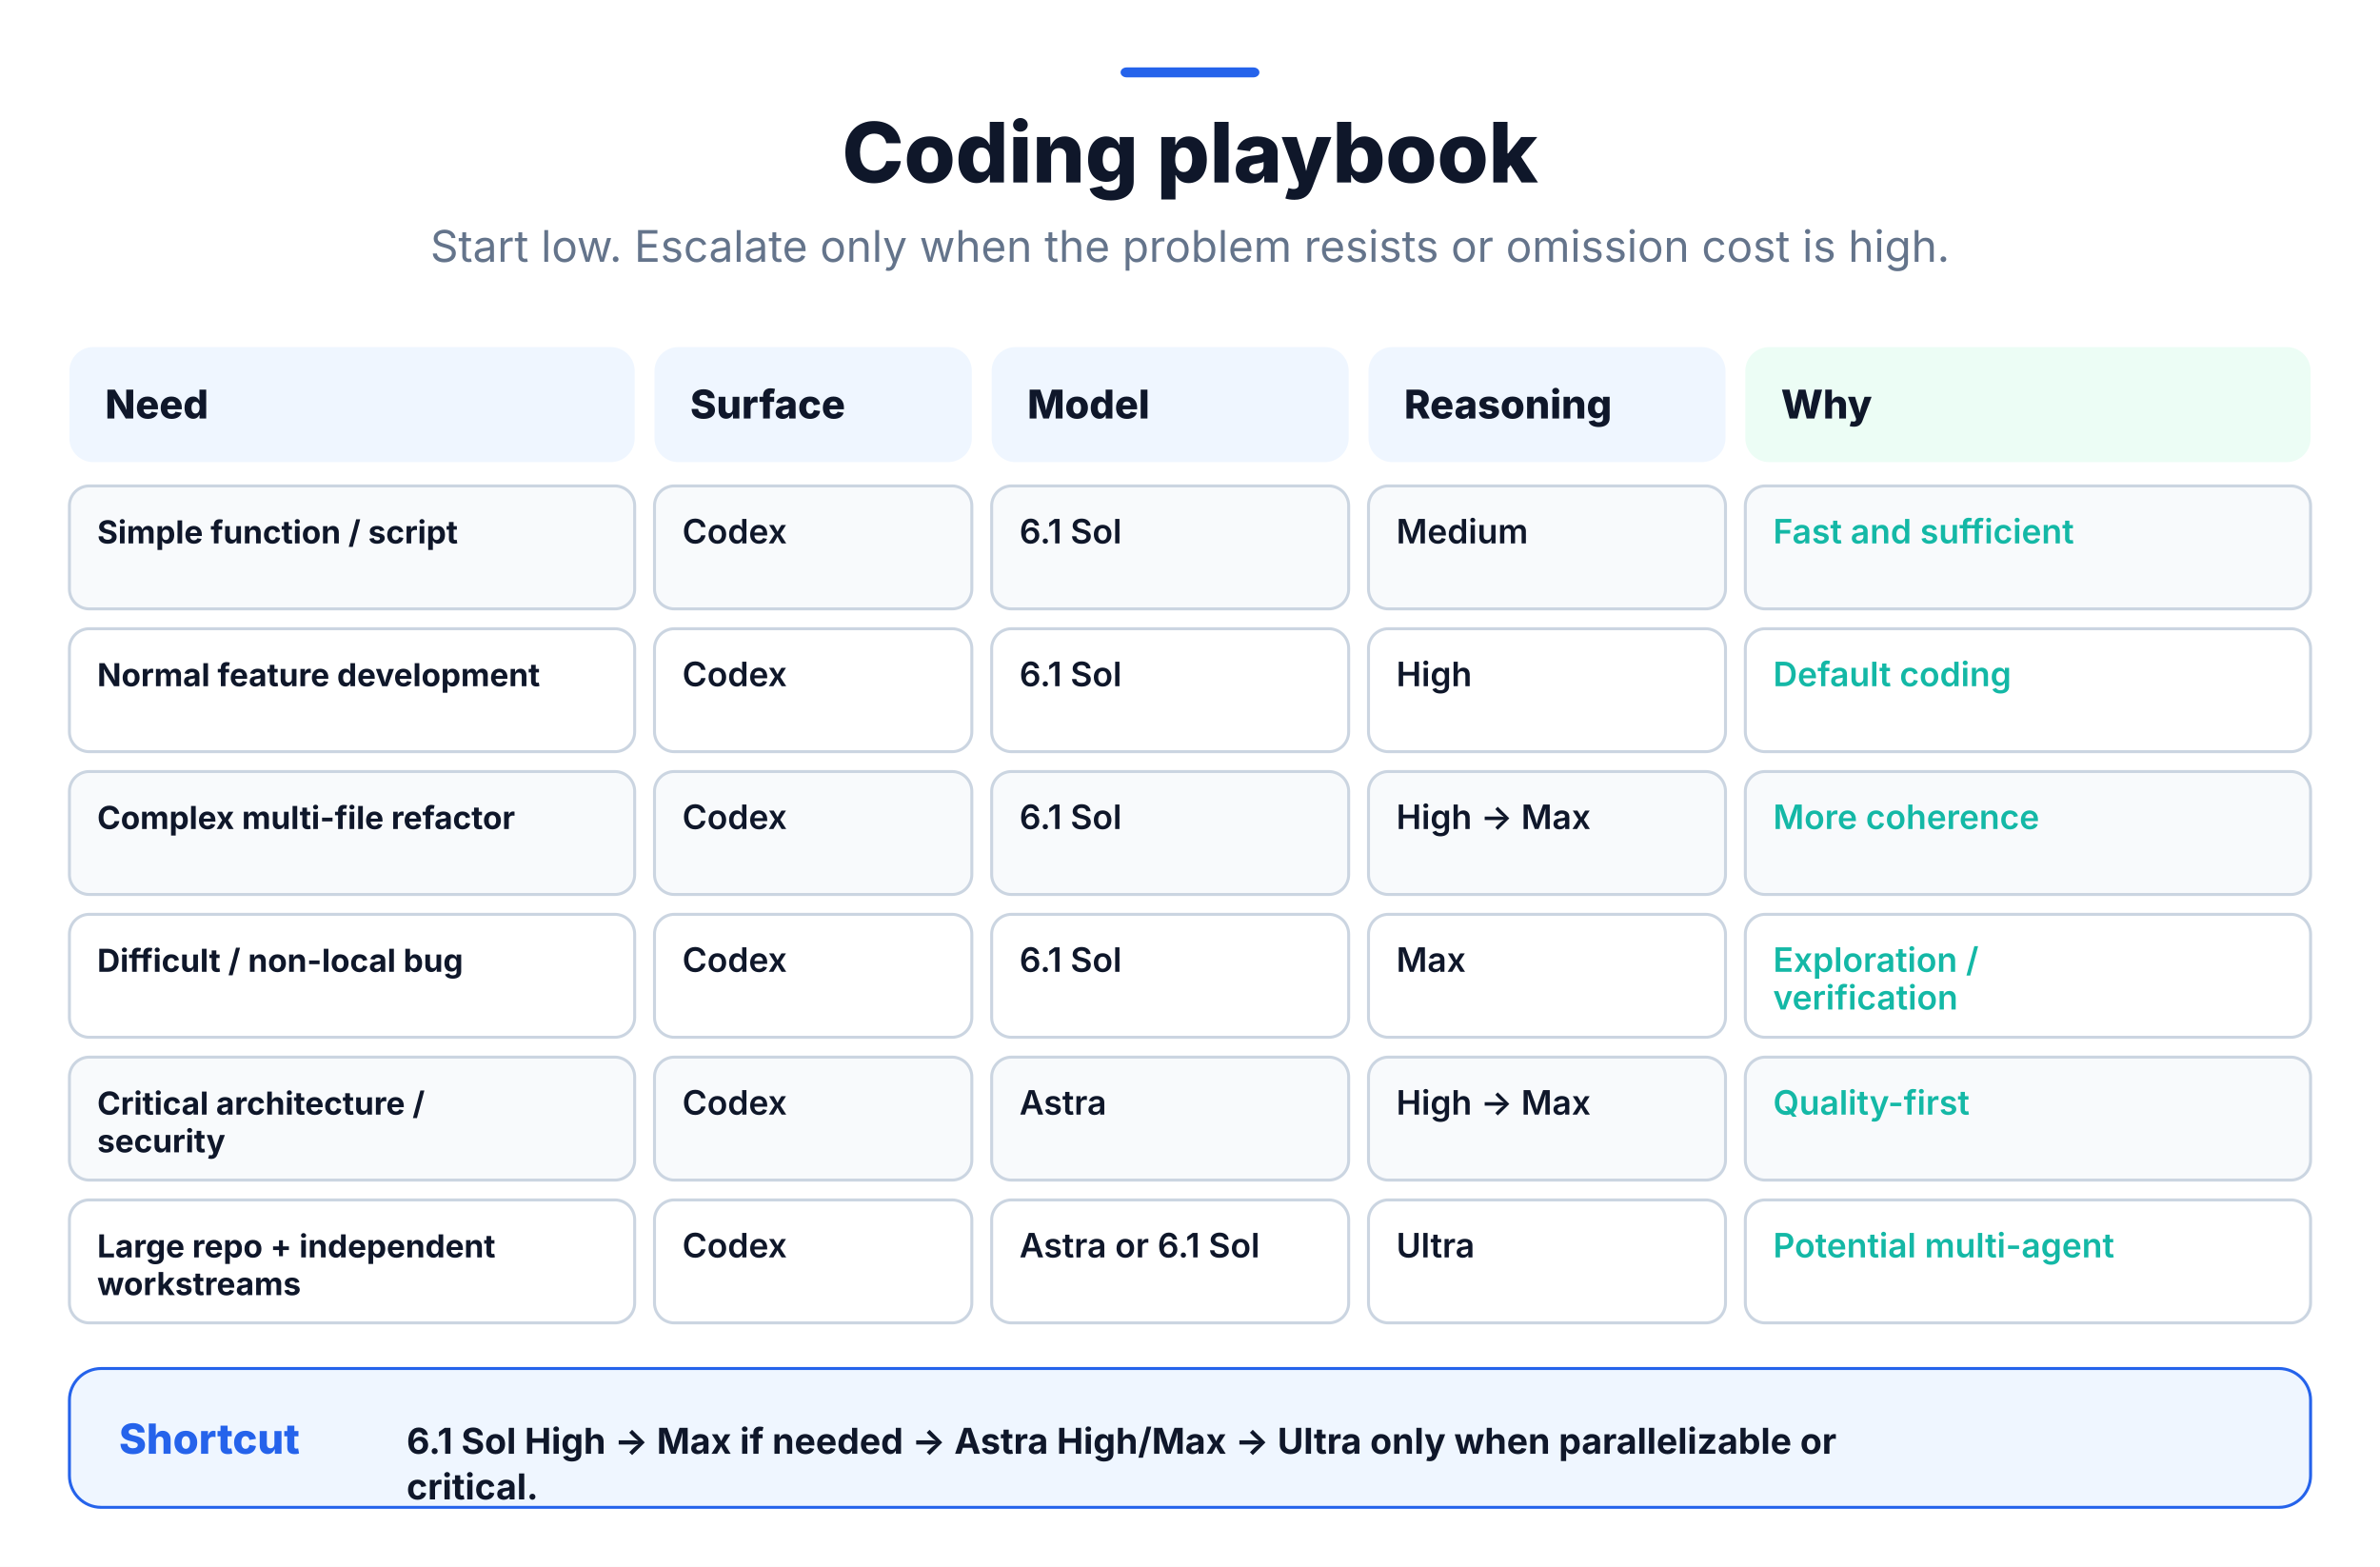
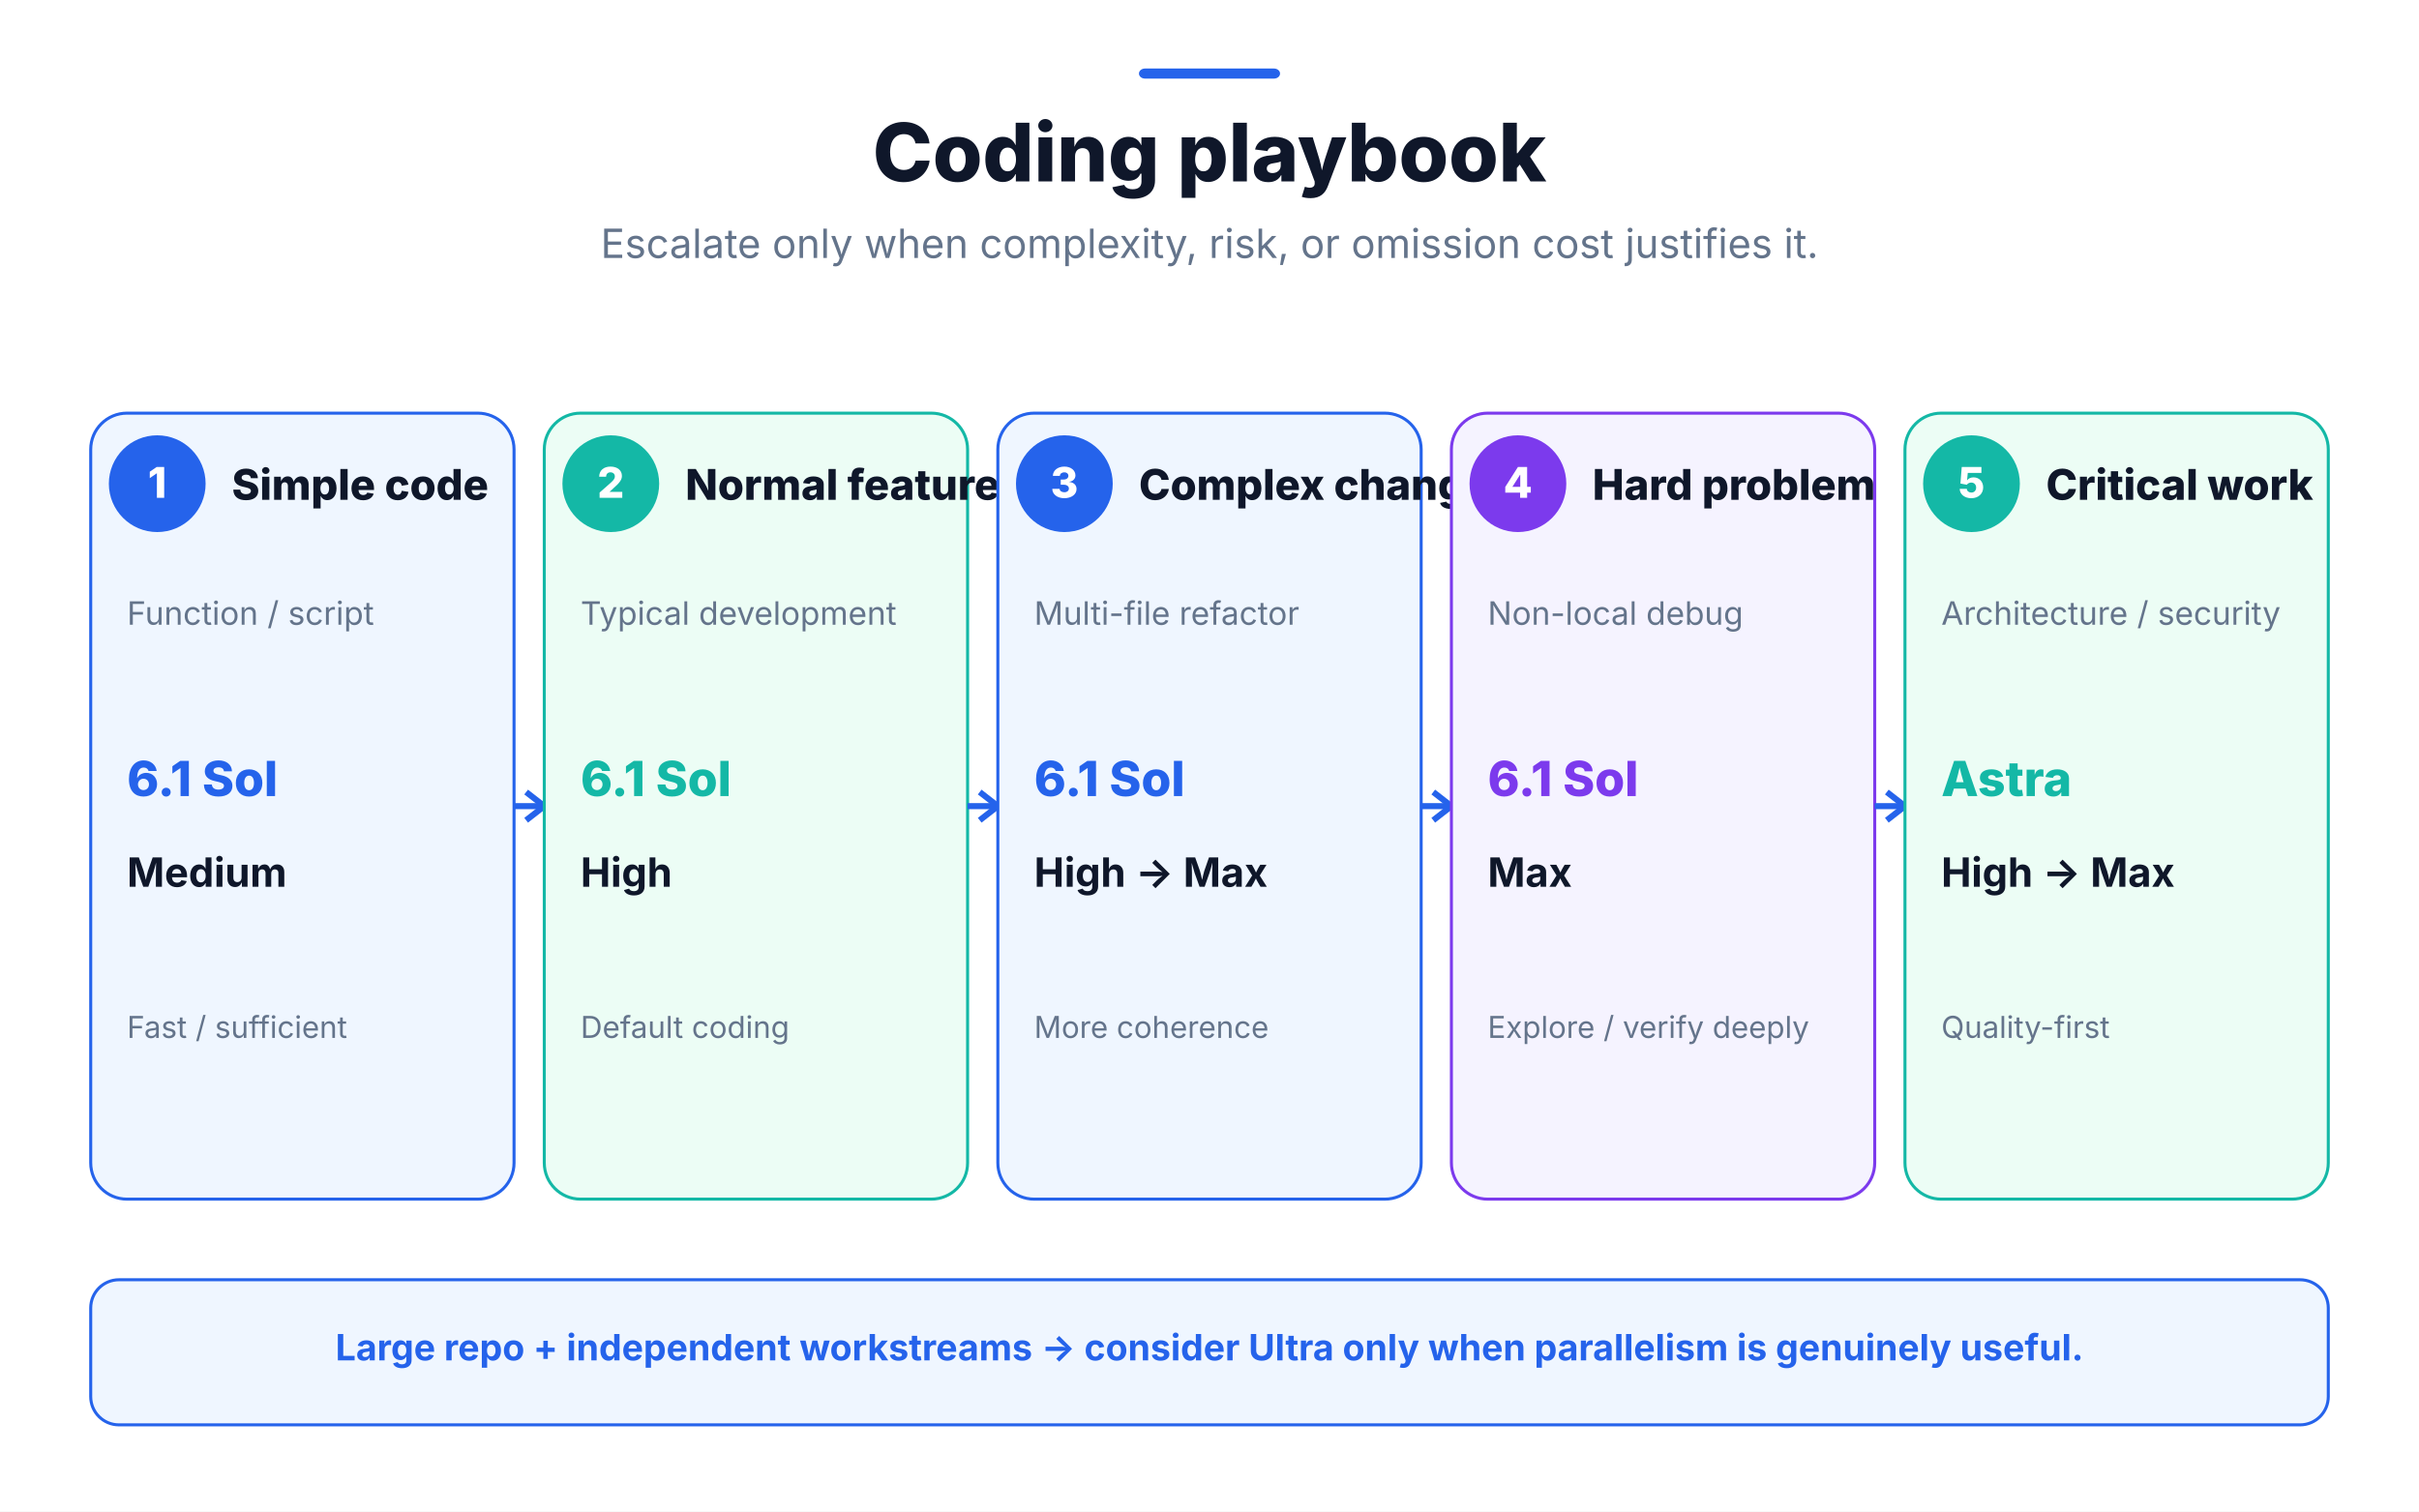
- <svg xmlns="http://www.w3.org/2000/svg" width="1200" height="790" viewBox="0 0 1200 790">
-   <rect width="1200" height="790" fill="#FFFFFF" />
+ <svg xmlns="http://www.w3.org/2000/svg" width="1200" height="750" viewBox="0 0 1200 750">
+   <rect width="1200" height="750" fill="#fff" />
  <rect x="565" y="34" width="70" height="5" rx="3" fill="#2563EB" />
-   <text x="600" y="92" font-family="Inter,Segoe UI,Arial,sans-serif" font-size="42" font-weight="800" fill="#0F172A" text-anchor="middle">
+   <text x="600" y="90" font-family="Inter,Segoe UI,Arial,sans-serif" font-size="40" font-weight="800" fill="#0F172A" text-anchor="middle">
    <tspan x="600" dy="0">Coding playbook</tspan>
  </text>
-   <text x="600" y="132" font-family="Inter,Segoe UI,Arial,sans-serif" font-size="22" font-weight="400" fill="#64748B" text-anchor="middle">
-     <tspan x="600" dy="0">Start low. Escalate only when the problem resists or omission cost is high.</tspan>
+   <text x="600" y="128" font-family="Inter,Segoe UI,Arial,sans-serif" font-size="20" font-weight="400" fill="#64748B" text-anchor="middle">
+     <tspan x="600" dy="0">Escalate only when complexity, risk, or omission cost justifies it.</tspan>
  </text>
-   <rect x="35" y="175" width="285" height="58" rx="12" fill="#EFF6FF" stroke="none" stroke-width="1.5" />
-   <text x="53" y="211" font-family="Inter,Segoe UI,Arial,sans-serif" font-size="20" font-weight="800" fill="#0F172A" text-anchor="start">
-     <tspan x="53" dy="0">Need</tspan>
+   <rect x="45" y="205" width="210" height="390" rx="18" fill="#EFF6FF" stroke="#2563EB" stroke-width="1.5" />
+   <circle cx="78" cy="240" r="24" fill="#2563EB" />
+   <text x="78" y="247" font-family="Inter,Segoe UI,Arial,sans-serif" font-size="21" font-weight="800" fill="#fff" text-anchor="middle">
+     <tspan x="78" dy="0">1</tspan>
  </text>
-   <rect x="330" y="175" width="160" height="58" rx="12" fill="#EFF6FF" stroke="none" stroke-width="1.5" />
-   <text x="348" y="211" font-family="Inter,Segoe UI,Arial,sans-serif" font-size="20" font-weight="800" fill="#0F172A" text-anchor="start">
-     <tspan x="348" dy="0">Surface</tspan>
+   <text x="115" y="248" font-family="Inter,Segoe UI,Arial,sans-serif" font-size="21" font-weight="800" fill="#0F172A" text-anchor="start">
+     <tspan x="115" dy="0">Simple code</tspan>
  </text>
-   <rect x="500" y="175" width="180" height="58" rx="12" fill="#EFF6FF" stroke="none" stroke-width="1.5" />
-   <text x="518" y="211" font-family="Inter,Segoe UI,Arial,sans-serif" font-size="20" font-weight="800" fill="#0F172A" text-anchor="start">
-     <tspan x="518" dy="0">Model</tspan>
+   <text x="63" y="310" font-family="Inter,Segoe UI,Arial,sans-serif" font-size="16" font-weight="400" fill="#64748B" text-anchor="start">
+     <tspan x="63" dy="0">Function / script</tspan>
  </text>
-   <rect x="690" y="175" width="180" height="58" rx="12" fill="#EFF6FF" stroke="none" stroke-width="1.5" />
-   <text x="708" y="211" font-family="Inter,Segoe UI,Arial,sans-serif" font-size="20" font-weight="800" fill="#0F172A" text-anchor="start">
-     <tspan x="708" dy="0">Reasoning</tspan>
+   <text x="63" y="395" font-family="Inter,Segoe UI,Arial,sans-serif" font-size="24" font-weight="800" fill="#2563EB" text-anchor="start">
+     <tspan x="63" dy="0">6.1 Sol</tspan>
  </text>
-   <rect x="880" y="175" width="285" height="58" rx="12" fill="#ECFDF5" stroke="none" stroke-width="1.5" />
-   <text x="898" y="211" font-family="Inter,Segoe UI,Arial,sans-serif" font-size="20" font-weight="800" fill="#0F172A" text-anchor="start">
-     <tspan x="898" dy="0">Why</tspan>
+   <text x="63" y="440" font-family="Inter,Segoe UI,Arial,sans-serif" font-size="20" font-weight="700" fill="#0F172A" text-anchor="start">
+     <tspan x="63" dy="0">Medium</tspan>
  </text>
-   <rect x="35" y="245" width="285" height="62" rx="10" fill="#F8FAFC" stroke="#CBD5E1" stroke-width="1.5" />
-   <text x="49" y="274" font-family="Inter,Segoe UI,Arial,sans-serif" font-size="16" font-weight="700" fill="#0F172A" text-anchor="start">
-     <tspan x="49" dy="0">Simple function / script</tspan>
+   <text x="63" y="515" font-family="Inter,Segoe UI,Arial,sans-serif" font-size="15" font-weight="400" fill="#64748B" text-anchor="start">
+     <tspan x="63" dy="0">Fast / sufficient</tspan>
  </text>
-   <rect x="330" y="245" width="160" height="62" rx="10" fill="#F8FAFC" stroke="#CBD5E1" stroke-width="1.5" />
-   <text x="344" y="274" font-family="Inter,Segoe UI,Arial,sans-serif" font-size="17" font-weight="600" fill="#0F172A" text-anchor="start">
-     <tspan x="344" dy="0">Codex</tspan>
+   <line x1="255" y1="400" x2="270" y2="400" stroke="#2563EB" stroke-width="3" />
+   <path d="M261,393 L270,400 L261,407" fill="none" stroke="#2563EB" stroke-width="3" />
+   <rect x="270" y="205" width="210" height="390" rx="18" fill="#ECFDF5" stroke="#14B8A6" stroke-width="1.5" />
+   <circle cx="303" cy="240" r="24" fill="#14B8A6" />
+   <text x="303" y="247" font-family="Inter,Segoe UI,Arial,sans-serif" font-size="21" font-weight="800" fill="#fff" text-anchor="middle">
+     <tspan x="303" dy="0">2</tspan>
  </text>
-   <rect x="500" y="245" width="180" height="62" rx="10" fill="#F8FAFC" stroke="#CBD5E1" stroke-width="1.5" />
-   <text x="514" y="274" font-family="Inter,Segoe UI,Arial,sans-serif" font-size="17" font-weight="600" fill="#0F172A" text-anchor="start">
-     <tspan x="514" dy="0">6.1 Sol</tspan>
+   <text x="340" y="248" font-family="Inter,Segoe UI,Arial,sans-serif" font-size="21" font-weight="800" fill="#0F172A" text-anchor="start">
+     <tspan x="340" dy="0">Normal feature</tspan>
  </text>
-   <rect x="690" y="245" width="180" height="62" rx="10" fill="#F8FAFC" stroke="#CBD5E1" stroke-width="1.5" />
-   <text x="704" y="274" font-family="Inter,Segoe UI,Arial,sans-serif" font-size="17" font-weight="600" fill="#0F172A" text-anchor="start">
-     <tspan x="704" dy="0">Medium</tspan>
+   <text x="288" y="310" font-family="Inter,Segoe UI,Arial,sans-serif" font-size="16" font-weight="400" fill="#64748B" text-anchor="start">
+     <tspan x="288" dy="0">Typical development</tspan>
  </text>
-   <rect x="880" y="245" width="285" height="62" rx="10" fill="#F8FAFC" stroke="#CBD5E1" stroke-width="1.5" />
-   <text x="894" y="274" font-family="Inter,Segoe UI,Arial,sans-serif" font-size="17" font-weight="600" fill="#14B8A6" text-anchor="start">
-     <tspan x="894" dy="0">Fast and sufficient</tspan>
+   <text x="288" y="395" font-family="Inter,Segoe UI,Arial,sans-serif" font-size="24" font-weight="800" fill="#14B8A6" text-anchor="start">
+     <tspan x="288" dy="0">6.1 Sol</tspan>
  </text>
-   <rect x="35" y="317" width="285" height="62" rx="10" fill="#FFFFFF" stroke="#CBD5E1" stroke-width="1.5" />
-   <text x="49" y="346" font-family="Inter,Segoe UI,Arial,sans-serif" font-size="16" font-weight="700" fill="#0F172A" text-anchor="start">
-     <tspan x="49" dy="0">Normal feature development</tspan>
+   <text x="288" y="440" font-family="Inter,Segoe UI,Arial,sans-serif" font-size="20" font-weight="700" fill="#0F172A" text-anchor="start">
+     <tspan x="288" dy="0">High</tspan>
  </text>
-   <rect x="330" y="317" width="160" height="62" rx="10" fill="#FFFFFF" stroke="#CBD5E1" stroke-width="1.5" />
-   <text x="344" y="346" font-family="Inter,Segoe UI,Arial,sans-serif" font-size="17" font-weight="600" fill="#0F172A" text-anchor="start">
-     <tspan x="344" dy="0">Codex</tspan>
+   <text x="288" y="515" font-family="Inter,Segoe UI,Arial,sans-serif" font-size="15" font-weight="400" fill="#64748B" text-anchor="start">
+     <tspan x="288" dy="0">Default coding</tspan>
  </text>
-   <rect x="500" y="317" width="180" height="62" rx="10" fill="#FFFFFF" stroke="#CBD5E1" stroke-width="1.5" />
-   <text x="514" y="346" font-family="Inter,Segoe UI,Arial,sans-serif" font-size="17" font-weight="600" fill="#0F172A" text-anchor="start">
-     <tspan x="514" dy="0">6.1 Sol</tspan>
+   <line x1="480" y1="400" x2="495" y2="400" stroke="#2563EB" stroke-width="3" />
+   <path d="M486,393 L495,400 L486,407" fill="none" stroke="#2563EB" stroke-width="3" />
+   <rect x="495" y="205" width="210" height="390" rx="18" fill="#EFF6FF" stroke="#2563EB" stroke-width="1.5" />
+   <circle cx="528" cy="240" r="24" fill="#2563EB" />
+   <text x="528" y="247" font-family="Inter,Segoe UI,Arial,sans-serif" font-size="21" font-weight="800" fill="#fff" text-anchor="middle">
+     <tspan x="528" dy="0">3</tspan>
  </text>
-   <rect x="690" y="317" width="180" height="62" rx="10" fill="#FFFFFF" stroke="#CBD5E1" stroke-width="1.5" />
-   <text x="704" y="346" font-family="Inter,Segoe UI,Arial,sans-serif" font-size="17" font-weight="600" fill="#0F172A" text-anchor="start">
-     <tspan x="704" dy="0">High</tspan>
+   <text x="565" y="248" font-family="Inter,Segoe UI,Arial,sans-serif" font-size="21" font-weight="800" fill="#0F172A" text-anchor="start">
+     <tspan x="565" dy="0">Complex change</tspan>
  </text>
-   <rect x="880" y="317" width="285" height="62" rx="10" fill="#FFFFFF" stroke="#CBD5E1" stroke-width="1.5" />
-   <text x="894" y="346" font-family="Inter,Segoe UI,Arial,sans-serif" font-size="17" font-weight="600" fill="#14B8A6" text-anchor="start">
-     <tspan x="894" dy="0">Default coding</tspan>
+   <text x="513" y="310" font-family="Inter,Segoe UI,Arial,sans-serif" font-size="16" font-weight="400" fill="#64748B" text-anchor="start">
+     <tspan x="513" dy="0">Multi-file refactor</tspan>
  </text>
-   <rect x="35" y="389" width="285" height="62" rx="10" fill="#F8FAFC" stroke="#CBD5E1" stroke-width="1.5" />
-   <text x="49" y="418" font-family="Inter,Segoe UI,Arial,sans-serif" font-size="16" font-weight="700" fill="#0F172A" text-anchor="start">
-     <tspan x="49" dy="0">Complex multi-file refactor</tspan>
+   <text x="513" y="395" font-family="Inter,Segoe UI,Arial,sans-serif" font-size="24" font-weight="800" fill="#2563EB" text-anchor="start">
+     <tspan x="513" dy="0">6.1 Sol</tspan>
  </text>
-   <rect x="330" y="389" width="160" height="62" rx="10" fill="#F8FAFC" stroke="#CBD5E1" stroke-width="1.5" />
-   <text x="344" y="418" font-family="Inter,Segoe UI,Arial,sans-serif" font-size="17" font-weight="600" fill="#0F172A" text-anchor="start">
-     <tspan x="344" dy="0">Codex</tspan>
+   <text x="513" y="440" font-family="Inter,Segoe UI,Arial,sans-serif" font-size="20" font-weight="700" fill="#0F172A" text-anchor="start">
+     <tspan x="513" dy="0">High → Max</tspan>
  </text>
-   <rect x="500" y="389" width="180" height="62" rx="10" fill="#F8FAFC" stroke="#CBD5E1" stroke-width="1.5" />
-   <text x="514" y="418" font-family="Inter,Segoe UI,Arial,sans-serif" font-size="17" font-weight="600" fill="#0F172A" text-anchor="start">
-     <tspan x="514" dy="0">6.1 Sol</tspan>
+   <text x="513" y="515" font-family="Inter,Segoe UI,Arial,sans-serif" font-size="15" font-weight="400" fill="#64748B" text-anchor="start">
+     <tspan x="513" dy="0">More coherence</tspan>
  </text>
-   <rect x="690" y="389" width="180" height="62" rx="10" fill="#F8FAFC" stroke="#CBD5E1" stroke-width="1.5" />
-   <text x="704" y="418" font-family="Inter,Segoe UI,Arial,sans-serif" font-size="17" font-weight="600" fill="#0F172A" text-anchor="start">
-     <tspan x="704" dy="0">High → Max</tspan>
+   <line x1="705" y1="400" x2="720" y2="400" stroke="#2563EB" stroke-width="3" />
+   <path d="M711,393 L720,400 L711,407" fill="none" stroke="#2563EB" stroke-width="3" />
+   <rect x="720" y="205" width="210" height="390" rx="18" fill="#F5F3FF" stroke="#7C3AED" stroke-width="1.5" />
+   <circle cx="753" cy="240" r="24" fill="#7C3AED" />
+   <text x="753" y="247" font-family="Inter,Segoe UI,Arial,sans-serif" font-size="21" font-weight="800" fill="#fff" text-anchor="middle">
+     <tspan x="753" dy="0">4</tspan>
  </text>
-   <rect x="880" y="389" width="285" height="62" rx="10" fill="#F8FAFC" stroke="#CBD5E1" stroke-width="1.5" />
-   <text x="894" y="418" font-family="Inter,Segoe UI,Arial,sans-serif" font-size="17" font-weight="600" fill="#14B8A6" text-anchor="start">
-     <tspan x="894" dy="0">More coherence</tspan>
+   <text x="790" y="248" font-family="Inter,Segoe UI,Arial,sans-serif" font-size="21" font-weight="800" fill="#0F172A" text-anchor="start">
+     <tspan x="790" dy="0">Hard problem</tspan>
  </text>
-   <rect x="35" y="461" width="285" height="62" rx="10" fill="#FFFFFF" stroke="#CBD5E1" stroke-width="1.5" />
-   <text x="49" y="490" font-family="Inter,Segoe UI,Arial,sans-serif" font-size="16" font-weight="700" fill="#0F172A" text-anchor="start">
-     <tspan x="49" dy="0">Difficult / non-local bug</tspan>
+   <text x="738" y="310" font-family="Inter,Segoe UI,Arial,sans-serif" font-size="16" font-weight="400" fill="#64748B" text-anchor="start">
+     <tspan x="738" dy="0">Non-local debug</tspan>
  </text>
-   <rect x="330" y="461" width="160" height="62" rx="10" fill="#FFFFFF" stroke="#CBD5E1" stroke-width="1.5" />
-   <text x="344" y="490" font-family="Inter,Segoe UI,Arial,sans-serif" font-size="17" font-weight="600" fill="#0F172A" text-anchor="start">
-     <tspan x="344" dy="0">Codex</tspan>
+   <text x="738" y="395" font-family="Inter,Segoe UI,Arial,sans-serif" font-size="24" font-weight="800" fill="#7C3AED" text-anchor="start">
+     <tspan x="738" dy="0">6.1 Sol</tspan>
  </text>
-   <rect x="500" y="461" width="180" height="62" rx="10" fill="#FFFFFF" stroke="#CBD5E1" stroke-width="1.5" />
-   <text x="514" y="490" font-family="Inter,Segoe UI,Arial,sans-serif" font-size="17" font-weight="600" fill="#0F172A" text-anchor="start">
-     <tspan x="514" dy="0">6.1 Sol</tspan>
+   <text x="738" y="440" font-family="Inter,Segoe UI,Arial,sans-serif" font-size="20" font-weight="700" fill="#0F172A" text-anchor="start">
+     <tspan x="738" dy="0">Max</tspan>
  </text>
-   <rect x="690" y="461" width="180" height="62" rx="10" fill="#FFFFFF" stroke="#CBD5E1" stroke-width="1.5" />
-   <text x="704" y="490" font-family="Inter,Segoe UI,Arial,sans-serif" font-size="17" font-weight="600" fill="#0F172A" text-anchor="start">
-     <tspan x="704" dy="0">Max</tspan>
+   <text x="738" y="515" font-family="Inter,Segoe UI,Arial,sans-serif" font-size="15" font-weight="400" fill="#64748B" text-anchor="start">
+     <tspan x="738" dy="0">Explore / verify deeply</tspan>
  </text>
-   <rect x="880" y="461" width="285" height="62" rx="10" fill="#FFFFFF" stroke="#CBD5E1" stroke-width="1.5" />
-   <text x="894" y="490" font-family="Inter,Segoe UI,Arial,sans-serif" font-size="17" font-weight="600" fill="#14B8A6" text-anchor="start">
-     <tspan x="894" dy="0">Exploration /</tspan>
-     <tspan x="894" dy="19">verification</tspan>
+   <line x1="930" y1="400" x2="945" y2="400" stroke="#2563EB" stroke-width="3" />
+   <path d="M936,393 L945,400 L936,407" fill="none" stroke="#2563EB" stroke-width="3" />
+   <rect x="945" y="205" width="210" height="390" rx="18" fill="#ECFDF5" stroke="#14B8A6" stroke-width="1.5" />
+   <circle cx="978" cy="240" r="24" fill="#14B8A6" />
+   <text x="978" y="247" font-family="Inter,Segoe UI,Arial,sans-serif" font-size="21" font-weight="800" fill="#fff" text-anchor="middle">
+     <tspan x="978" dy="0">5</tspan>
  </text>
-   <rect x="35" y="533" width="285" height="62" rx="10" fill="#F8FAFC" stroke="#CBD5E1" stroke-width="1.5" />
-   <text x="49" y="562" font-family="Inter,Segoe UI,Arial,sans-serif" font-size="16" font-weight="700" fill="#0F172A" text-anchor="start">
-     <tspan x="49" dy="0">Critical architecture /</tspan>
-     <tspan x="49" dy="19">security</tspan>
+   <text x="1015" y="248" font-family="Inter,Segoe UI,Arial,sans-serif" font-size="21" font-weight="800" fill="#0F172A" text-anchor="start">
+     <tspan x="1015" dy="0">Critical work</tspan>
  </text>
-   <rect x="330" y="533" width="160" height="62" rx="10" fill="#F8FAFC" stroke="#CBD5E1" stroke-width="1.5" />
-   <text x="344" y="562" font-family="Inter,Segoe UI,Arial,sans-serif" font-size="17" font-weight="600" fill="#0F172A" text-anchor="start">
-     <tspan x="344" dy="0">Codex</tspan>
+   <text x="963" y="310" font-family="Inter,Segoe UI,Arial,sans-serif" font-size="16" font-weight="400" fill="#64748B" text-anchor="start">
+     <tspan x="963" dy="0">Architecture / security</tspan>
  </text>
-   <rect x="500" y="533" width="180" height="62" rx="10" fill="#F8FAFC" stroke="#CBD5E1" stroke-width="1.5" />
-   <text x="514" y="562" font-family="Inter,Segoe UI,Arial,sans-serif" font-size="17" font-weight="600" fill="#0F172A" text-anchor="start">
-     <tspan x="514" dy="0">Astra</tspan>
+   <text x="963" y="395" font-family="Inter,Segoe UI,Arial,sans-serif" font-size="24" font-weight="800" fill="#14B8A6" text-anchor="start">
+     <tspan x="963" dy="0">Astra</tspan>
  </text>
-   <rect x="690" y="533" width="180" height="62" rx="10" fill="#F8FAFC" stroke="#CBD5E1" stroke-width="1.5" />
-   <text x="704" y="562" font-family="Inter,Segoe UI,Arial,sans-serif" font-size="17" font-weight="600" fill="#0F172A" text-anchor="start">
-     <tspan x="704" dy="0">High → Max</tspan>
+   <text x="963" y="440" font-family="Inter,Segoe UI,Arial,sans-serif" font-size="20" font-weight="700" fill="#0F172A" text-anchor="start">
+     <tspan x="963" dy="0">High → Max</tspan>
  </text>
-   <rect x="880" y="533" width="285" height="62" rx="10" fill="#F8FAFC" stroke="#CBD5E1" stroke-width="1.5" />
-   <text x="894" y="562" font-family="Inter,Segoe UI,Arial,sans-serif" font-size="17" font-weight="600" fill="#14B8A6" text-anchor="start">
-     <tspan x="894" dy="0">Quality-first</tspan>
+   <text x="963" y="515" font-family="Inter,Segoe UI,Arial,sans-serif" font-size="15" font-weight="400" fill="#64748B" text-anchor="start">
+     <tspan x="963" dy="0">Quality-first</tspan>
  </text>
-   <rect x="35" y="605" width="285" height="62" rx="10" fill="#FFFFFF" stroke="#CBD5E1" stroke-width="1.5" />
-   <text x="49" y="634" font-family="Inter,Segoe UI,Arial,sans-serif" font-size="16" font-weight="700" fill="#0F172A" text-anchor="start">
-     <tspan x="49" dy="0">Large repo + independent</tspan>
-     <tspan x="49" dy="19">workstreams</tspan>
-   </text>
-   <rect x="330" y="605" width="160" height="62" rx="10" fill="#FFFFFF" stroke="#CBD5E1" stroke-width="1.5" />
-   <text x="344" y="634" font-family="Inter,Segoe UI,Arial,sans-serif" font-size="17" font-weight="600" fill="#0F172A" text-anchor="start">
-     <tspan x="344" dy="0">Codex</tspan>
-   </text>
-   <rect x="500" y="605" width="180" height="62" rx="10" fill="#FFFFFF" stroke="#CBD5E1" stroke-width="1.5" />
-   <text x="514" y="634" font-family="Inter,Segoe UI,Arial,sans-serif" font-size="17" font-weight="600" fill="#0F172A" text-anchor="start">
-     <tspan x="514" dy="0">Astra or 6.1 Sol</tspan>
-   </text>
-   <rect x="690" y="605" width="180" height="62" rx="10" fill="#FFFFFF" stroke="#CBD5E1" stroke-width="1.5" />
-   <text x="704" y="634" font-family="Inter,Segoe UI,Arial,sans-serif" font-size="17" font-weight="600" fill="#0F172A" text-anchor="start">
-     <tspan x="704" dy="0">Ultra</tspan>
-   </text>
-   <rect x="880" y="605" width="285" height="62" rx="10" fill="#FFFFFF" stroke="#CBD5E1" stroke-width="1.5" />
-   <text x="894" y="634" font-family="Inter,Segoe UI,Arial,sans-serif" font-size="17" font-weight="600" fill="#14B8A6" text-anchor="start">
-     <tspan x="894" dy="0">Potential multi-agent</tspan>
-   </text>
-   <rect x="35" y="690" width="1130" height="70" rx="16" fill="#EFF6FF" stroke="#2563EB" stroke-width="1.5" />
-   <text x="60" y="733" font-family="Inter,Segoe UI,Arial,sans-serif" font-size="21" font-weight="800" fill="#2563EB" text-anchor="start">
-     <tspan x="60" dy="0">Shortcut</tspan>
-   </text>
-   <text x="205" y="733" font-family="Inter,Segoe UI,Arial,sans-serif" font-size="18" font-weight="700" fill="#0F172A" text-anchor="start">
-     <tspan x="205" dy="0">6.1 Sol High → Max if needed → Astra High/Max → Ultra only when parallelizable or</tspan>
-     <tspan x="205" dy="23">critical.</tspan>
+   <rect x="45" y="635" width="1110" height="72" rx="14" fill="#EFF6FF" stroke="#2563EB" stroke-width="1.5" />
+   <text x="600" y="675" font-family="Inter,Segoe UI,Arial,sans-serif" font-size="18" font-weight="700" fill="#2563EB" text-anchor="middle">
+     <tspan x="600" dy="0">Large repo + independent workstreams → consider Ultra only when parallelism is genuinely useful.</tspan>
  </text>
</svg>
